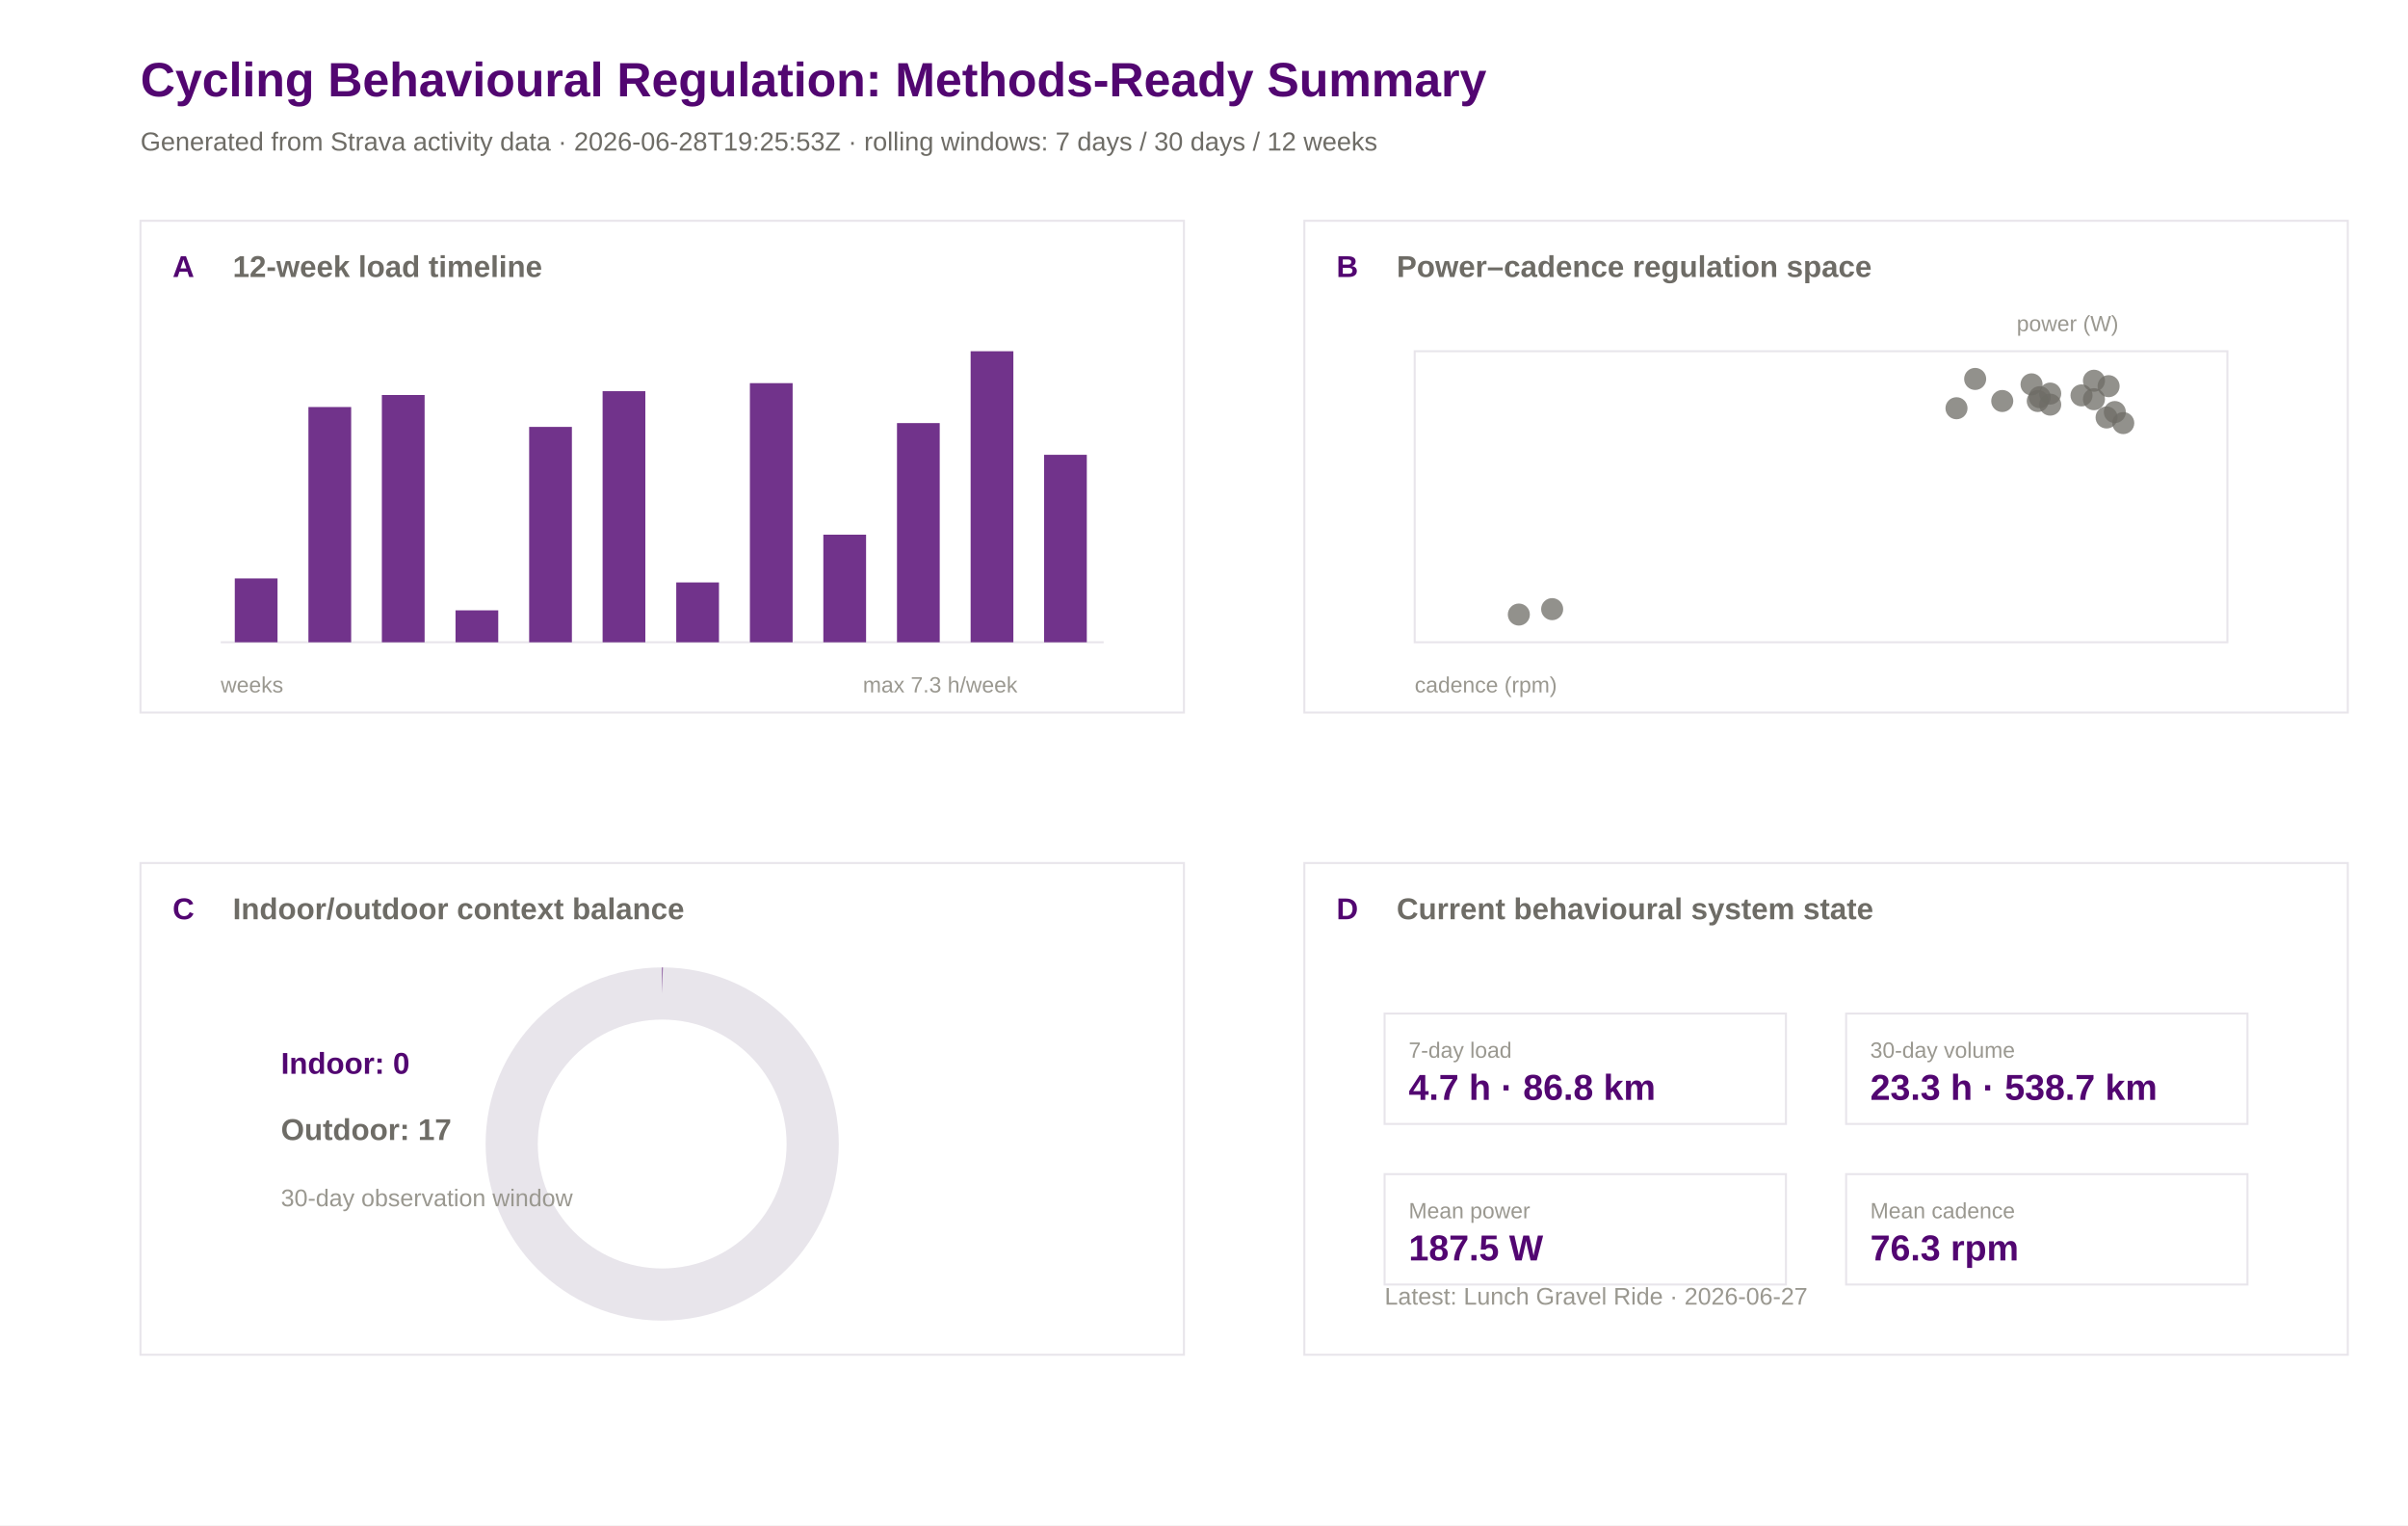
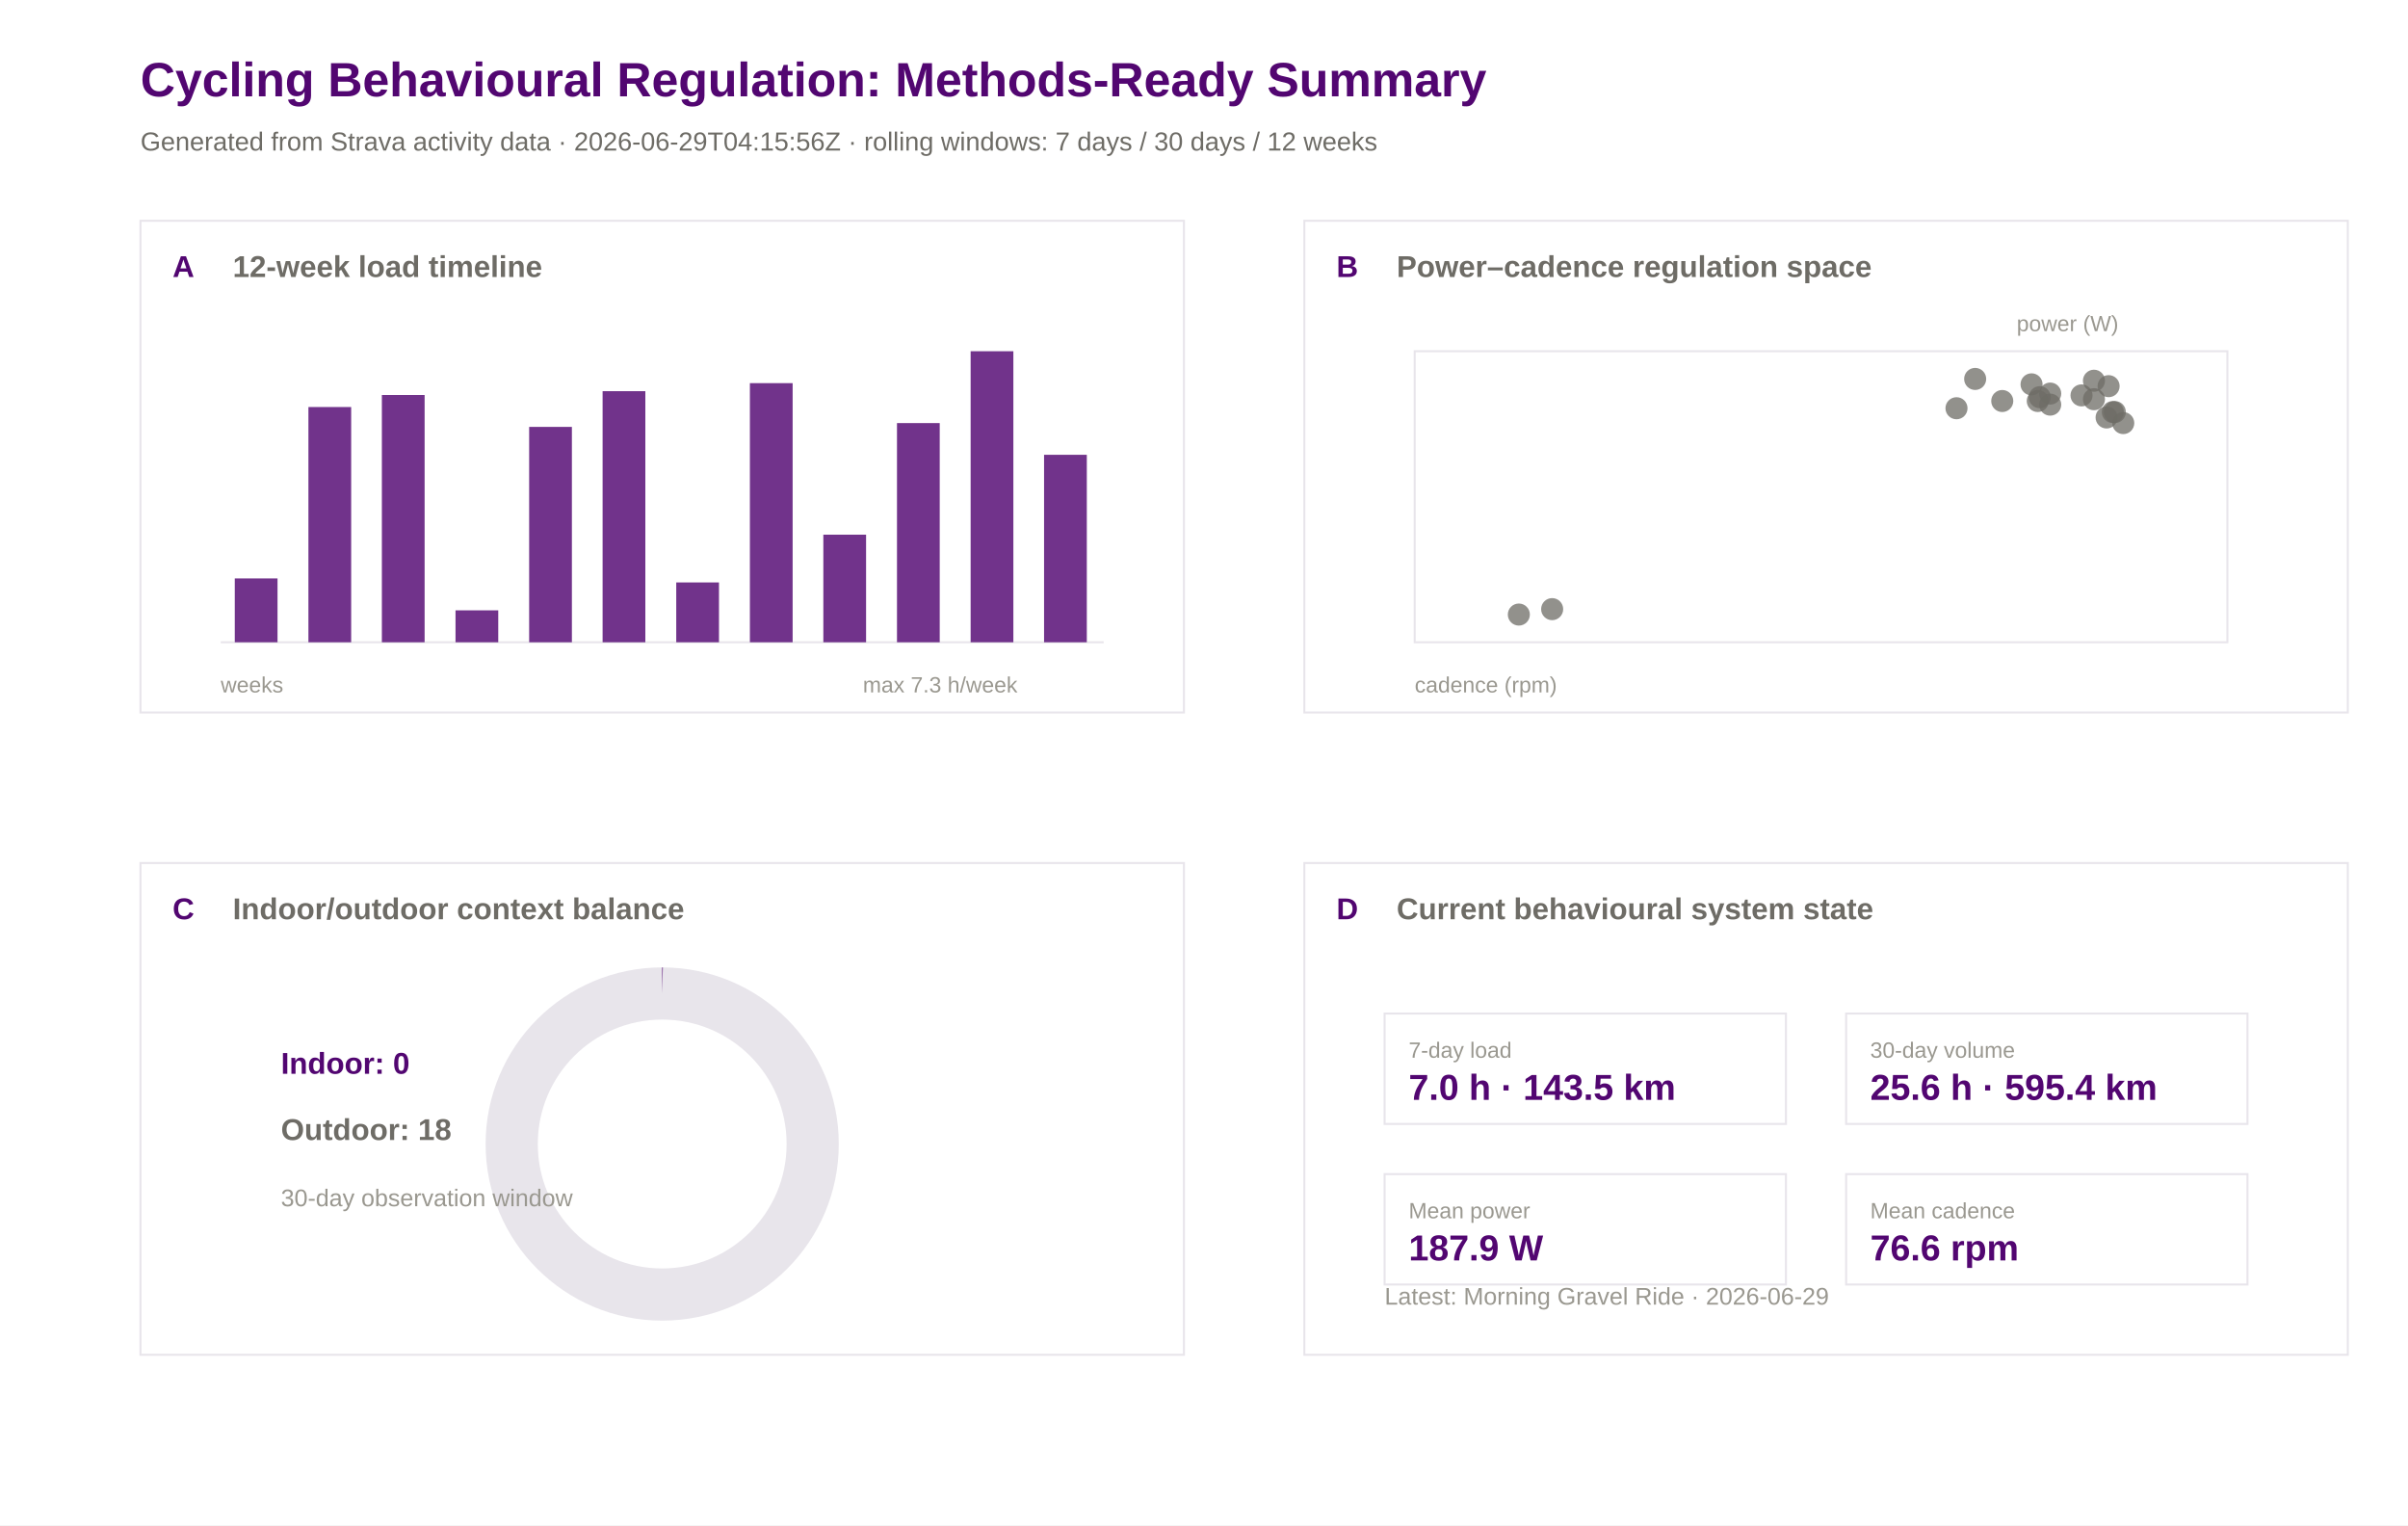
<svg xmlns="http://www.w3.org/2000/svg" width="1200" height="760" viewBox="0 0 1200 760">
  <rect width="100%" height="100%" fill="#ffffff" />
  <text x="70.0" y="48.0" font-family="Arial" font-size="24" font-weight="600" fill="#520671">Cycling Behavioural Regulation: Methods-Ready Summary</text>
-   <text x="70.0" y="75.0" font-family="Arial" font-size="13" font-weight="400" fill="#6e6c66">Generated from Strava activity data · 2026-06-28T19:25:53Z · rolling windows: 7 days / 30 days / 12 weeks</text>
+   <text x="70.0" y="75.0" font-family="Arial" font-size="13" font-weight="400" fill="#6e6c66">Generated from Strava activity data · 2026-06-29T04:15:56Z · rolling windows: 7 days / 30 days / 12 weeks</text>
  <rect x="70" y="110" width="520" height="245" fill="#ffffff" stroke="#e8e5eb" stroke-width="1" />
  <text x="86.0" y="138.0" font-family="Arial" font-size="15" font-weight="600" fill="#520671">A</text>
  <text x="116.0" y="138.0" font-family="Arial" font-size="15" font-weight="600" fill="#6e6c66">12-week load timeline</text>
  <rect x="650" y="110" width="520" height="245" fill="#ffffff" stroke="#e8e5eb" stroke-width="1" />
  <text x="666.0" y="138.0" font-family="Arial" font-size="15" font-weight="600" fill="#520671">B</text>
  <text x="696.0" y="138.0" font-family="Arial" font-size="15" font-weight="600" fill="#6e6c66">Power–cadence regulation space</text>
  <rect x="70" y="430" width="520" height="245" fill="#ffffff" stroke="#e8e5eb" stroke-width="1" />
  <text x="86.0" y="458.0" font-family="Arial" font-size="15" font-weight="600" fill="#520671">C</text>
  <text x="116.0" y="458.0" font-family="Arial" font-size="15" font-weight="600" fill="#6e6c66">Indoor/outdoor context balance</text>
  <rect x="650" y="430" width="520" height="245" fill="#ffffff" stroke="#e8e5eb" stroke-width="1" />
  <text x="666.0" y="458.0" font-family="Arial" font-size="15" font-weight="600" fill="#520671">D</text>
  <text x="696.0" y="458.0" font-family="Arial" font-size="15" font-weight="600" fill="#6e6c66">Current behavioural system state</text>
  <line x1="110" y1="320" x2="550" y2="320" stroke="#e8e5eb" />
  <rect x="117.0" y="288.2" width="21.3" height="31.8" fill="#520671" opacity="0.82" />
  <rect x="153.7" y="202.8" width="21.3" height="117.2" fill="#520671" opacity="0.82" />
  <rect x="190.3" y="196.8" width="21.3" height="123.2" fill="#520671" opacity="0.82" />
  <rect x="227.0" y="304.1" width="21.3" height="15.9" fill="#520671" opacity="0.82" />
  <rect x="263.7" y="212.7" width="21.3" height="107.3" fill="#520671" opacity="0.82" />
  <rect x="300.3" y="194.9" width="21.3" height="125.1" fill="#520671" opacity="0.82" />
  <rect x="337.0" y="290.2" width="21.3" height="29.8" fill="#520671" opacity="0.82" />
  <rect x="373.7" y="190.9" width="21.3" height="129.1" fill="#520671" opacity="0.82" />
  <rect x="410.3" y="266.4" width="21.3" height="53.6" fill="#520671" opacity="0.82" />
  <rect x="447.0" y="210.8" width="21.3" height="109.2" fill="#520671" opacity="0.82" />
  <rect x="483.7" y="175.0" width="21.3" height="145.0" fill="#520671" opacity="0.82" />
  <rect x="520.3" y="226.6" width="21.3" height="93.4" fill="#520671" opacity="0.82" />
  <text x="110.0" y="345.0" font-family="Arial" font-size="11" font-weight="400" fill="#9a9890">weeks</text>
  <text x="430.0" y="345.0" font-family="Arial" font-size="11" font-weight="400" fill="#9a9890">max 7.3 h/week</text>
  <rect x="705" y="175" width="405" height="145" fill="#ffffff" stroke="#e8e5eb" />
  <circle cx="1016.5" cy="197.9" r="5.5" fill="#6e6c66" opacity="0.75" />
  <circle cx="1012.4" cy="191.5" r="5.5" fill="#6e6c66" opacity="0.75" />
  <circle cx="1049.8" cy="208.0" r="5.5" fill="#6e6c66" opacity="0.75" />
  <circle cx="1043.5" cy="189.7" r="5.5" fill="#6e6c66" opacity="0.75" />
  <circle cx="1037.3" cy="197.0" r="5.5" fill="#6e6c66" opacity="0.75" />
  <circle cx="1043.5" cy="198.9" r="5.5" fill="#6e6c66" opacity="0.75" />
  <circle cx="984.3" cy="188.8" r="5.5" fill="#6e6c66" opacity="0.75" />
  <circle cx="1021.7" cy="196.1" r="5.5" fill="#6e6c66" opacity="0.75" />
  <circle cx="1053.9" cy="205.3" r="5.5" fill="#6e6c66" opacity="0.75" />
  <circle cx="1050.8" cy="192.4" r="5.5" fill="#6e6c66" opacity="0.75" />
  <circle cx="1058.1" cy="210.8" r="5.5" fill="#6e6c66" opacity="0.75" />
  <circle cx="997.8" cy="199.8" r="5.5" fill="#6e6c66" opacity="0.75" />
  <circle cx="1021.7" cy="201.6" r="5.5" fill="#6e6c66" opacity="0.75" />
  <circle cx="975.0" cy="203.4" r="5.5" fill="#6e6c66" opacity="0.75" />
  <circle cx="1015.5" cy="199.8" r="5.5" fill="#6e6c66" opacity="0.75" />
  <circle cx="756.9" cy="306.2" r="5.5" fill="#6e6c66" opacity="0.75" />
  <circle cx="773.5" cy="303.5" r="5.5" fill="#6e6c66" opacity="0.75" />
+   <circle cx="1052.9" cy="205.3" r="5.5" fill="#6e6c66" opacity="0.75" />
  <text x="705.0" y="345.0" font-family="Arial" font-size="11" font-weight="400" fill="#9a9890">cadence (rpm)</text>
  <text x="1005.0" y="165.0" font-family="Arial" font-size="11" font-weight="400" fill="#9a9890">power (W)</text>
  <circle cx="330" cy="570" r="75" fill="none" stroke="#e8e5eb" stroke-width="26" />
  <circle cx="330" cy="570" r="75" fill="none" stroke="#520671" stroke-width="26" stroke-dasharray="0.0 471.2" transform="rotate(-90 330 570)" />
  <text x="140.0" y="535.0" font-family="Arial" font-size="15" font-weight="600" fill="#520671">Indoor: 0</text>
-   <text x="140.0" y="568.0" font-family="Arial" font-size="15" font-weight="600" fill="#6e6c66">Outdoor: 17</text>
+   <text x="140.0" y="568.0" font-family="Arial" font-size="15" font-weight="600" fill="#6e6c66">Outdoor: 18</text>
  <text x="140.0" y="601.0" font-family="Arial" font-size="12" font-weight="400" fill="#9a9890">30-day observation window</text>
  <rect x="690" y="505" width="200" height="55" fill="#ffffff" stroke="#e8e5eb" />
  <text x="702.0" y="527.0" font-family="Arial" font-size="11" font-weight="500" fill="#9a9890">7-day load</text>
-   <text x="702.0" y="548.0" font-family="Arial" font-size="18" font-weight="600" fill="#520671">4.7 h · 86.8 km</text>
+   <text x="702.0" y="548.0" font-family="Arial" font-size="18" font-weight="600" fill="#520671">7.0 h · 143.5 km</text>
  <rect x="920" y="505" width="200" height="55" fill="#ffffff" stroke="#e8e5eb" />
  <text x="932.0" y="527.0" font-family="Arial" font-size="11" font-weight="500" fill="#9a9890">30-day volume</text>
-   <text x="932.0" y="548.0" font-family="Arial" font-size="18" font-weight="600" fill="#520671">23.3 h · 538.7 km</text>
+   <text x="932.0" y="548.0" font-family="Arial" font-size="18" font-weight="600" fill="#520671">25.6 h · 595.4 km</text>
  <rect x="690" y="585" width="200" height="55" fill="#ffffff" stroke="#e8e5eb" />
  <text x="702.0" y="607.0" font-family="Arial" font-size="11" font-weight="500" fill="#9a9890">Mean power</text>
-   <text x="702.0" y="628.0" font-family="Arial" font-size="18" font-weight="600" fill="#520671">187.5 W</text>
+   <text x="702.0" y="628.0" font-family="Arial" font-size="18" font-weight="600" fill="#520671">187.9 W</text>
  <rect x="920" y="585" width="200" height="55" fill="#ffffff" stroke="#e8e5eb" />
  <text x="932.0" y="607.0" font-family="Arial" font-size="11" font-weight="500" fill="#9a9890">Mean cadence</text>
-   <text x="932.0" y="628.0" font-family="Arial" font-size="18" font-weight="600" fill="#520671">76.3 rpm</text>
-   <text x="690.0" y="650.0" font-family="Arial" font-size="12" font-weight="400" fill="#9a9890">Latest: Lunch Gravel Ride · 2026-06-27</text>
+   <text x="932.0" y="628.0" font-family="Arial" font-size="18" font-weight="600" fill="#520671">76.6 rpm</text>
+   <text x="690.0" y="650.0" font-family="Arial" font-size="12" font-weight="400" fill="#9a9890">Latest: Morning Gravel Ride · 2026-06-29</text>
</svg>
